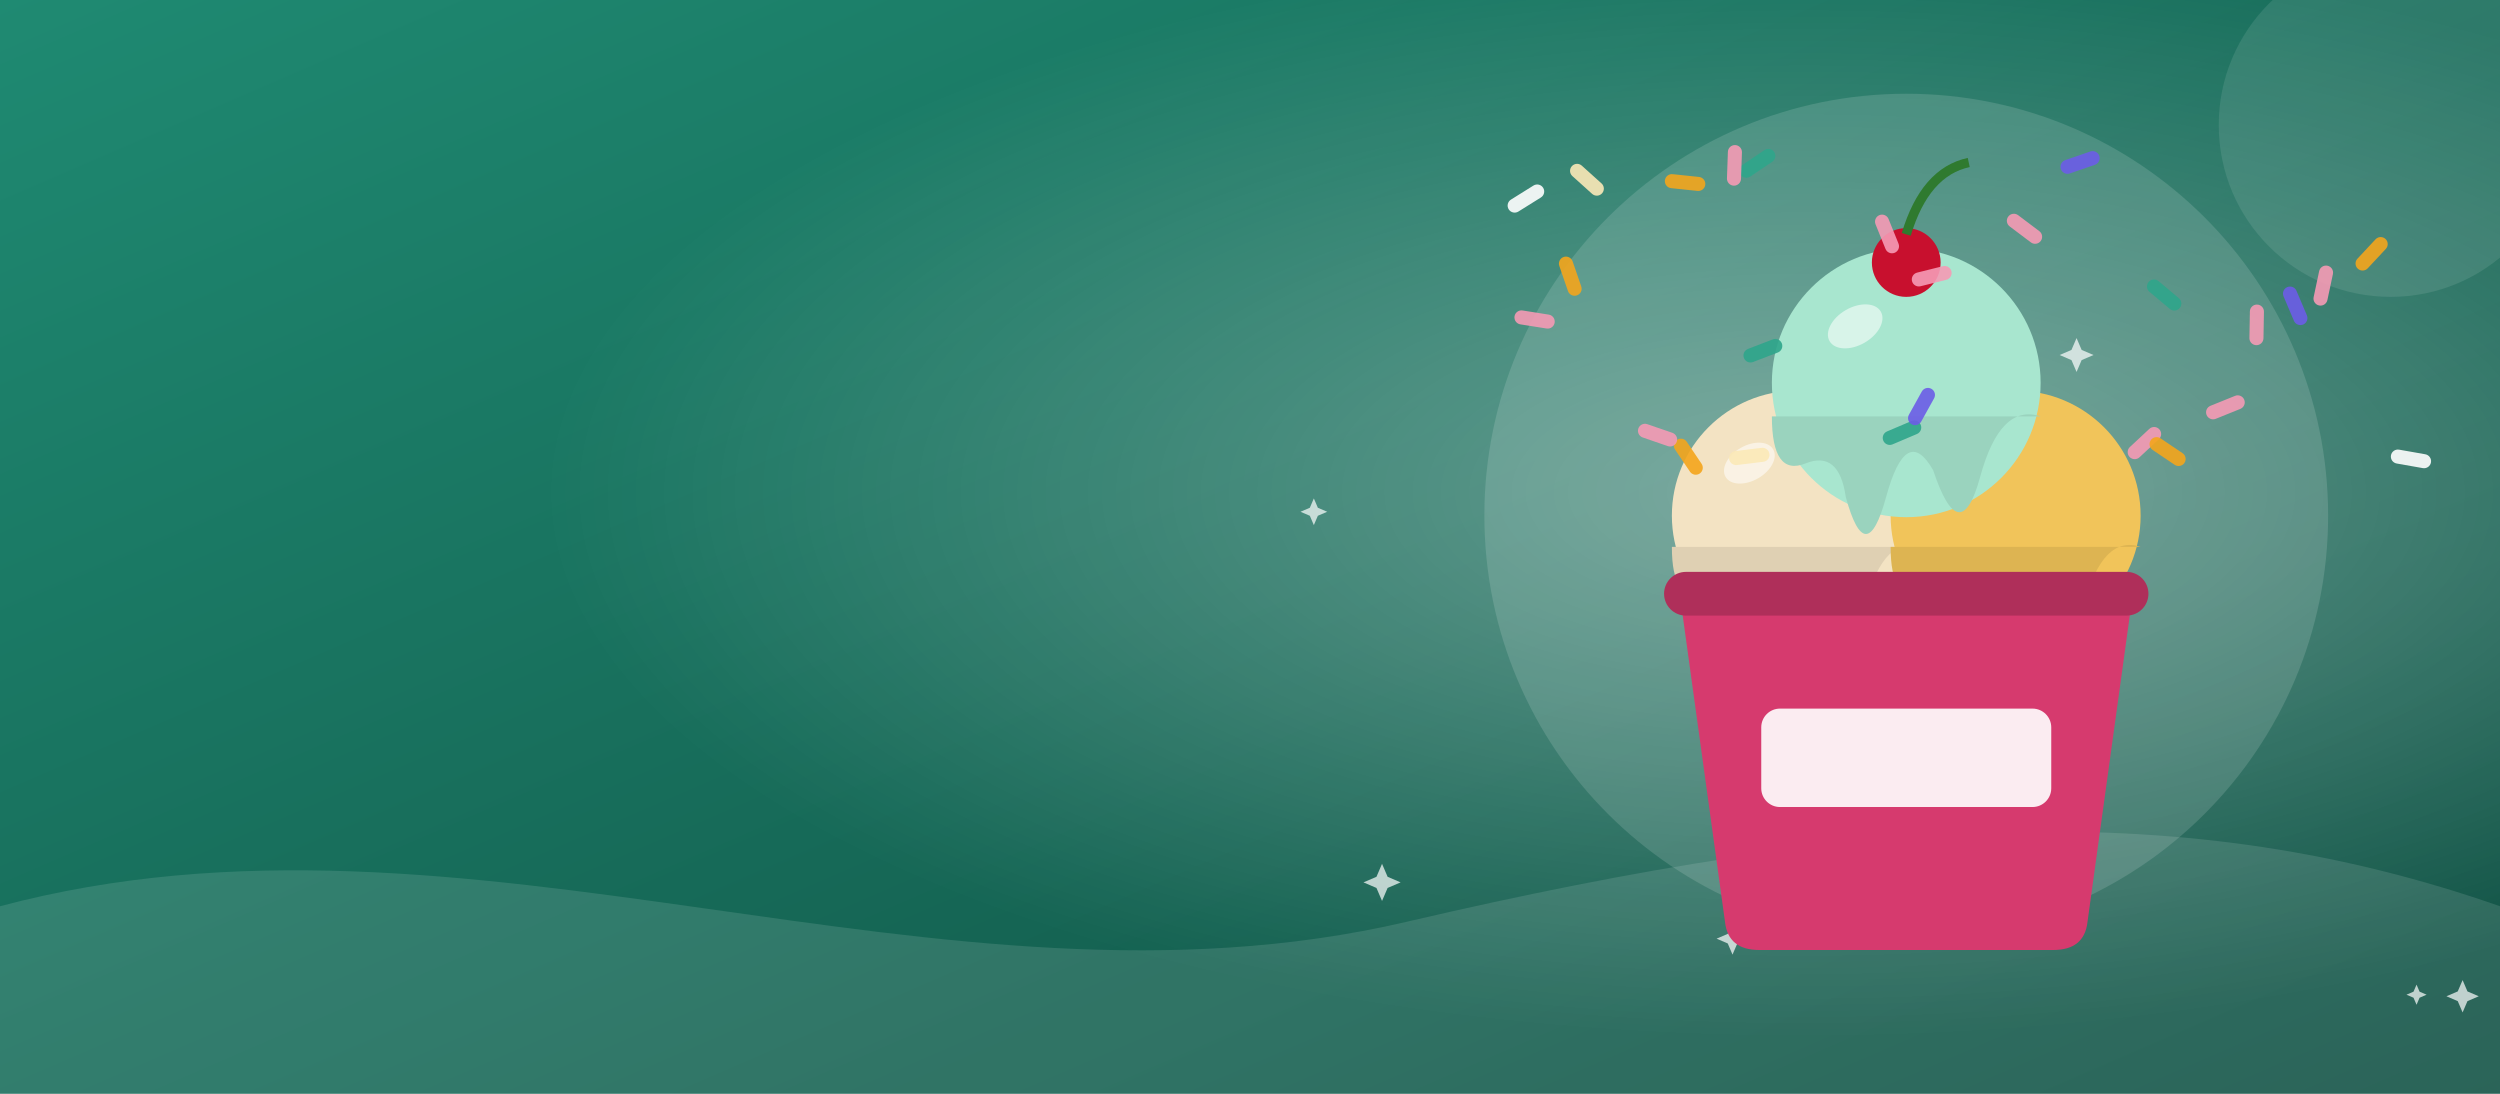
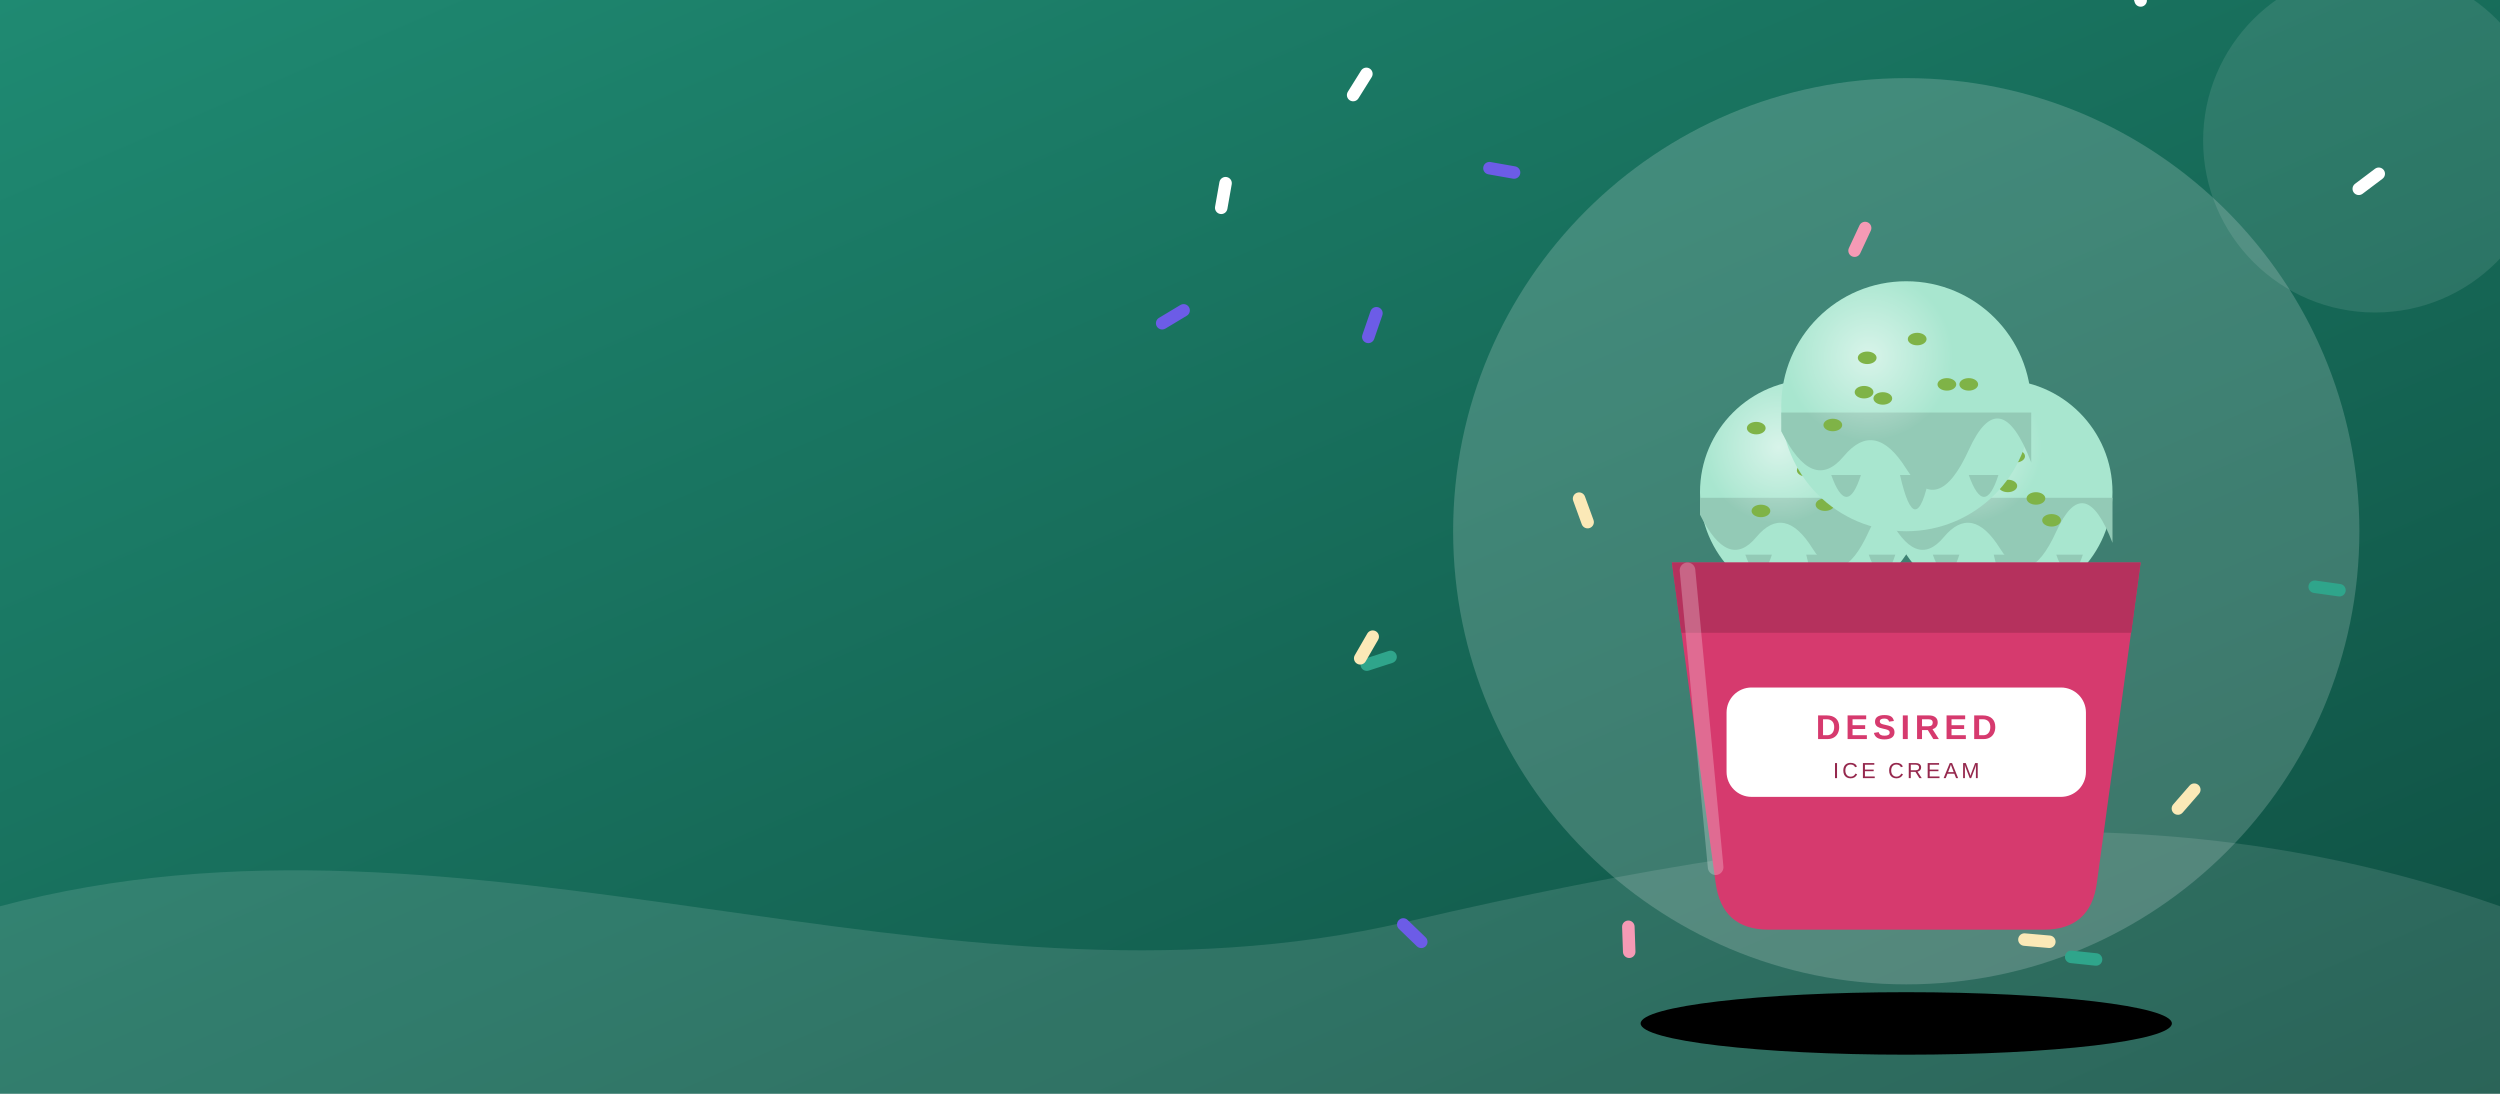
<svg xmlns="http://www.w3.org/2000/svg" viewBox="0 0 1600 700" width="1600" height="700" preserveAspectRatio="xMidYMid slice">
+   <style>
+ .float{animation:float 4s ease-in-out infinite;transform-box:fill-box;transform-origin:center}
+ .shadow{animation:shadow 4s ease-in-out infinite;transform-box:fill-box;transform-origin:center}
+ .twinkle{animation:twinkle 2.6s ease-in-out infinite}
+ .fall{animation:fall 7s linear infinite}
+ .drip{animation:drip 3.2s ease-in-out infinite;transform-box:fill-box;transform-origin:top}
+ .glow{animation:glow 5s ease-in-out infinite}
+ @keyframes float{0%,100%{transform:translateY(0) rotate(0)}50%{transform:translateY(-14px) rotate(-1.5deg)}}
+ @keyframes shadow{0%,100%{transform:scale(1);opacity:.28}50%{transform:scale(.86);opacity:.18}}
+ @keyframes twinkle{0%,100%{opacity:.25}50%{opacity:1}}
+ @keyframes fall{0%{transform:translateY(-80px)}100%{transform:translateY(820px)}}
+ @keyframes drip{0%,100%{transform:scaleY(1)}50%{transform:scaleY(1.25)}}
+ @keyframes glow{0%,100%{opacity:.35}50%{opacity:.6}}
+ @media (prefers-reduced-motion:reduce){*{animation:none!important}}
+ </style>
  <defs>
-     <linearGradient id="bg" x1="0" y1="0" x2="1" y2="1">
+     <radialGradient id="bg21" cx="50%" cy="42%" r="65%">
+       <stop offset="0" stop-color="#ffffff" />
+       <stop offset="1" stop-color="#0f4f42" />
+     </radialGradient>
+     <radialGradient id="sh21" cx="35%" cy="30%" r="75%">
+       <stop offset="0" stop-color="#ffffff" stop-opacity=".55" />
+       <stop offset=".45" stop-color="#ffffff" stop-opacity="0" />
+     </radialGradient>
+     <linearGradient id="cone21" x1="0" y1="0" x2="1" y2="1">
+       <stop offset="0" stop-color="#f2c27a" />
+       <stop offset="1" stop-color="#c98a3e" />
+     </linearGradient>
+     <pattern id="waffle21" width="26" height="26" patternUnits="userSpaceOnUse" patternTransform="rotate(45)">
+       <rect width="26" height="26" fill="none" />
+       <path d="M0 0H26M0 0V26" stroke="#b27631" stroke-width="3" opacity=".55" />
+     </pattern>
+   </defs>
+   <defs>
+     <linearGradient id="g21" x1="0" y1="0" x2="1" y2="1">
      <stop offset="0" stop-color="#1f8a72" />
      <stop offset="1" stop-color="#0f4f42" />
    </linearGradient>
-     <radialGradient id="glow" cx="0.72" cy="0.45" r="0.5">
-       <stop offset="0" stop-color="#fff" stop-opacity="0.35" />
-       <stop offset="1" stop-color="#fff" stop-opacity="0" />
-     </radialGradient>
  </defs>
-   <rect width="1600" height="700" fill="url(#bg)" />
-   <rect width="1600" height="700" fill="url(#glow)" />
-   <circle cx="1220" cy="330" r="270" fill="#fff" opacity="0.14" />
-   <circle cx="1530" cy="80" r="110" fill="#fff" opacity="0.10" />
-   <path d="M0 580 C 300 500, 600 660, 900 590 S 1400 510, 1600 580 V700 H0 Z" fill="#fff" opacity="0.12" />
-   <path d="M1546.586 630.157 L1548.522 634.674 L1553.038 636.61 L1548.522 638.545 L1546.586 643.062 L1544.65 638.545 L1540.134 636.61 L1544.65 634.674 Z" fill="#fff" opacity="0.7" />
-   <path d="M884.503 552.832 L888.069 561.153 L896.39 564.719 L888.069 568.286 L884.503 576.607 L880.936 568.286 L872.615 564.719 L880.936 561.153 Z" fill="#fff" opacity="0.7" />
-   <path d="M1328.995 216.36 L1332.249 223.953 L1339.843 227.207 L1332.249 230.462 L1328.995 238.055 L1325.741 230.462 L1318.148 227.207 L1325.741 223.953 Z" fill="#fff" opacity="0.7" />
-   <path d="M1281.169 394.704 L1283.349 399.79 L1288.436 401.971 L1283.349 404.151 L1281.169 409.238 L1278.989 404.151 L1273.902 401.971 L1278.989 399.79 Z" fill="#fff" opacity="0.7" />
-   <path d="M1147.309 270.076 L1150.844 278.325 L1159.093 281.86 L1150.844 285.396 L1147.309 293.644 L1143.774 285.396 L1135.525 281.86 L1143.774 278.325 Z" fill="#fff" opacity="0.7" />
-   <path d="M1576.063 627.26 L1579.169 634.507 L1586.416 637.613 L1579.169 640.719 L1576.063 647.967 L1572.957 640.719 L1565.709 637.613 L1572.957 634.507 Z" fill="#fff" opacity="0.7" />
-   <path d="M1158.089 195.387 L1159.975 199.788 L1164.377 201.674 L1159.975 203.56 L1158.089 207.961 L1156.203 203.56 L1151.802 201.674 L1156.203 199.788 Z" fill="#fff" opacity="0.7" />
-   <path d="M840.858 318.984 L843.422 324.968 L849.406 327.532 L843.422 330.096 L840.858 336.08 L838.294 330.096 L832.31 327.532 L838.294 324.968 Z" fill="#fff" opacity="0.7" />
-   <path d="M1108.811 590.539 L1111.873 597.683 L1119.017 600.745 L1111.873 603.807 L1108.811 610.951 L1105.75 603.807 L1098.605 600.745 L1105.75 597.683 Z" fill="#fff" opacity="0.7" />
-   <path d="M1245.988 174.928 L1247.845 179.262 L1252.179 181.119 L1247.845 182.976 L1245.988 187.31 L1244.131 182.976 L1239.797 181.119 L1244.131 179.262 Z" fill="#fff" opacity="0.7" />
-   <circle cx="1150" cy="330" r="80" fill="#f3e3c3" />
-   <path d="M1070 350.0 q0 36.0 20.0 28.0 t24.0 20.0 q12.0 44.0 24.0 0 t28.0 -16.0 q16.0 48.0 28.0 4.0 T1230 350.0 Z" fill="#dfd0b3" />
-   <ellipse cx="1119.6" cy="296.4" rx="17.6" ry="11.2" fill="#fff" opacity="0.55" transform="rotate(-30 1119.6 296.4)" />
-   <circle cx="1290" cy="330" r="80" fill="#f1c45a" />
-   <path d="M1210 350.0 q0 36.0 20.0 28.0 t24.0 20.0 q12.0 44.0 24.0 0 t28.0 -16.0 q16.0 48.0 28.0 4.0 T1370 350.0 Z" fill="#ddb452" />
-   <ellipse cx="1259.6" cy="296.4" rx="17.6" ry="11.2" fill="#fff" opacity="0.55" transform="rotate(-30 1259.6 296.4)" />
-   <circle cx="1220" cy="245" r="86" fill="#a8e6cf" />
-   <path d="M1134 266.5 q0 38.7 21.5 30.1 t25.8 21.5 q12.9 47.3 25.8 0 t30.1 -17.2 q17.2 51.6 30.1 4.3 T1306 266.5 Z" fill="#9ad3be" />
-   <ellipse cx="1187.32" cy="208.88" rx="18.92" ry="12.04" fill="#fff" opacity="0.55" transform="rotate(-30 1187.32 208.88)" />
-   <circle cx="1220" cy="168" r="22" fill="#c8102e" />
-   <path d="M1220 150 q12 -40 40 -46" stroke="#2f7a2f" stroke-width="6" fill="none" />
-   <path d="M1075.0 380 h290 l-29.0 210 q-2 18 -22 18 h-188.0 q-20 0 -22 -18 Z" fill="#d63a6e" />
-   <rect x="1065.0" y="366" width="310" height="28" rx="14" fill="#af2f5a" />
-   <rect x="1127.2" y="453.5" width="185.6" height="63.0" rx="12" fill="#fff" opacity="0.9" />
-   <rect x="1531" y="287" width="26" height="9" rx="4.5" fill="#ffffff" opacity="0.9" transform="rotate(10 1531 287)" />
-   <rect x="1138" y="101" width="26" height="9" rx="4.5" fill="#2fa58b" opacity="0.9" transform="rotate(146 1138 101)" />
-   <rect x="1066" y="111" width="26" height="9" rx="4.5" fill="#f4a51c" opacity="0.9" transform="rotate(6 1066 111)" />
-   <rect x="1005" y="163" width="26" height="9" rx="4.5" fill="#f4a51c" opacity="0.9" transform="rotate(71 1005 163)" />
-   <rect x="1468" y="182" width="26" height="9" rx="4.5" fill="#6c5ce7" opacity="0.9" transform="rotate(67 1468 182)" />
-   <rect x="1231" y="276" width="26" height="9" rx="4.5" fill="#2fa58b" opacity="0.9" transform="rotate(157 1231 276)" />
-   <rect x="1207" y="136" width="26" height="9" rx="4.5" fill="#f59ab5" opacity="0.9" transform="rotate(68 1207 136)" />
-   <rect x="1009" y="103" width="26" height="9" rx="4.5" fill="#fbe9b7" opacity="0.9" transform="rotate(42 1009 103)" />
-   <rect x="1115" y="93" width="26" height="9" rx="4.5" fill="#f59ab5" opacity="0.9" transform="rotate(92 1115 93)" />
-   <rect x="1345" y="104" width="26" height="9" rx="4.5" fill="#6c5ce7" opacity="0.9" transform="rotate(161 1345 104)" />
-   <rect x="1385" y="278" width="26" height="9" rx="4.5" fill="#f59ab5" opacity="0.9" transform="rotate(137 1385 278)" />
-   <rect x="1133" y="295" width="26" height="9" rx="4.5" fill="#fbe9b7" opacity="0.9" transform="rotate(173 1133 295)" />
-   <rect x="1530" y="156" width="26" height="9" rx="4.5" fill="#f4a51c" opacity="0.9" transform="rotate(133 1530 156)" />
-   <rect x="1250" y="178" width="26" height="9" rx="4.5" fill="#f59ab5" opacity="0.9" transform="rotate(166 1250 178)" />
-   <rect x="1240" y="251" width="26" height="9" rx="4.5" fill="#6c5ce7" opacity="0.9" transform="rotate(119 1240 251)" />
-   <rect x="1494" y="171" width="26" height="9" rx="4.5" fill="#f59ab5" opacity="0.9" transform="rotate(102 1494 171)" />
-   <rect x="1378" y="177" width="26" height="9" rx="4.5" fill="#2fa58b" opacity="0.9" transform="rotate(40 1378 177)" />
-   <rect x="1438" y="260" width="26" height="9" rx="4.5" fill="#f59ab5" opacity="0.9" transform="rotate(158 1438 260)" />
-   <rect x="1077" y="279" width="26" height="9" rx="4.5" fill="#f4a51c" opacity="0.9" transform="rotate(56 1077 279)" />
-   <rect x="1449" y="195" width="26" height="9" rx="4.5" fill="#f59ab5" opacity="0.9" transform="rotate(91 1449 195)" />
-   <rect x="1288" y="135" width="26" height="9" rx="4.5" fill="#f59ab5" opacity="0.9" transform="rotate(37 1288 135)" />
-   <rect x="1142" y="224" width="26" height="9" rx="4.5" fill="#2fa58b" opacity="0.9" transform="rotate(159 1142 224)" />
-   <rect x="1379" y="278" width="26" height="9" rx="4.5" fill="#f4a51c" opacity="0.9" transform="rotate(34 1379 278)" />
-   <rect x="970" y="198" width="26" height="9" rx="4.5" fill="#f59ab5" opacity="0.9" transform="rotate(9 970 198)" />
-   <rect x="1050" y="270" width="26" height="9" rx="4.5" fill="#f59ab5" opacity="0.9" transform="rotate(19 1050 270)" />
-   <rect x="990" y="124" width="26" height="9" rx="4.5" fill="#ffffff" opacity="0.9" transform="rotate(148 990 124)" />
+   <rect width="1600" height="700" fill="url(#g21)" />
+   <circle cx="1220" cy="340" r="290" fill="#ffffff" opacity=".18" class="glow" />
+   <circle cx="1520" cy="90" r="110" fill="#ffffff" opacity=".1" />
+   <path d="M0 580 C 300 500, 600 660, 900 590 S 1400 510, 1600 580 V700 H0 Z" fill="#ffffff" opacity=".12" />
+   <g class="fall" style="animation-delay:-3.4s;animation-duration:5.9s">
+     <rect x="895" y="423" width="24" height="8" rx="4" fill="#2fa58b" transform="rotate(162 895 423)" />
+   </g>
+   <g class="fall" style="animation-delay:-3.5s;animation-duration:5.9s">
+     <rect x="1410" y="505" width="24" height="8" rx="4" fill="#fbe9b7" transform="rotate(131 1410 505)" />
+   </g>
+   <g class="fall" style="animation-delay:-0.5s;animation-duration:8.2s">
+     <rect x="763" y="200" width="24" height="8" rx="4" fill="#6c5ce7" transform="rotate(149 763 200)" />
+   </g>
+   <g class="fall" style="animation-delay:-7.0s;animation-duration:8.0s">
+     <rect x="950" y="103" width="24" height="8" rx="4" fill="#6c5ce7" transform="rotate(10 950 103)" />
+   </g>
+   <g class="fall" style="animation-delay:-3.8s;animation-duration:7.8s">
+     <rect x="1478" y="371" width="24" height="8" rx="4" fill="#2fa58b" transform="rotate(8 1478 371)" />
+   </g>
+   <g class="fall" style="animation-delay:-5.2s;animation-duration:5.4s">
+     <rect x="1292" y="597" width="24" height="8" rx="4" fill="#fbe9b7" transform="rotate(5 1292 597)" />
+   </g>
+   <g class="fall" style="animation-delay:-5.1s;animation-duration:6.6s">
+     <rect x="1423" y="-46" width="24" height="8" rx="4" fill="#f59ab5" transform="rotate(41 1423 -46)" />
+   </g>
+   <g class="fall" style="animation-delay:-0.5s;animation-duration:5.8s">
+     <rect x="884" y="406" width="24" height="8" rx="4" fill="#fbe9b7" transform="rotate(120 884 406)" />
+   </g>
+   <g class="fall" style="animation-delay:-6.9s;animation-duration:5.3s">
+     <rect x="1313" y="502" width="24" height="8" rx="4" fill="#f59ab5" transform="rotate(168 1313 502)" />
+   </g>
+   <g class="fall" style="animation-delay:-2.4s;animation-duration:5.6s">
+     <rect x="1219" y="331" width="24" height="8" rx="4" fill="#fbe9b7" transform="rotate(99 1219 331)" />
+   </g>
+   <g class="fall" style="animation-delay:-2.7s;animation-duration:9.0s">
+     <rect x="1199" y="144" width="24" height="8" rx="4" fill="#f59ab5" transform="rotate(115 1199 144)" />
+   </g>
+   <g class="fall" style="animation-delay:-5.0s;animation-duration:9.0s">
+     <rect x="1077" y="-41" width="24" height="8" rx="4" fill="#fbe9b7" transform="rotate(23 1077 -41)" />
+   </g>
+   <g class="fall" style="animation-delay:-5.2s;animation-duration:5.9s">
+     <rect x="1167" y="284" width="24" height="8" rx="4" fill="#f59ab5" transform="rotate(140 1167 284)" />
+   </g>
+   <g class="fall" style="animation-delay:-1.3s;animation-duration:5.7s">
+     <rect x="1259" y="330" width="24" height="8" rx="4" fill="#ffffff" transform="rotate(159 1259 330)" />
+   </g>
+   <g class="fall" style="animation-delay:-6.5s;animation-duration:6.0s">
+     <rect x="1046" y="589" width="24" height="8" rx="4" fill="#f59ab5" transform="rotate(88 1046 589)" />
+   </g>
+   <g class="fall" style="animation-delay:-2.6s;animation-duration:7.7s">
+     <rect x="898" y="586" width="24" height="8" rx="4" fill="#6c5ce7" transform="rotate(44 898 586)" />
+   </g>
+   <g class="fall" style="animation-delay:-6.4s;animation-duration:5.7s">
+     <rect x="1314" y="569" width="24" height="8" rx="4" fill="#6c5ce7" transform="rotate(61 1314 569)" />
+   </g>
+   <g class="fall" style="animation-delay:-3.5s;animation-duration:7.7s">
+     <rect x="1368" y="-50" width="24" height="8" rx="4" fill="#6c5ce7" transform="rotate(88 1368 -50)" />
+   </g>
+   <g class="fall" style="animation-delay:-3.1s;animation-duration:6.6s">
+     <rect x="1528" y="112" width="24" height="8" rx="4" fill="#ffffff" transform="rotate(143 1528 112)" />
+   </g>
+   <g class="fall" style="animation-delay:-6.0s;animation-duration:7.6s">
+     <rect x="1368" y="-20" width="24" height="8" rx="4" fill="#ffffff" transform="rotate(73 1368 -20)" />
+   </g>
+   <g class="fall" style="animation-delay:-6.1s;animation-duration:7.6s">
+     <rect x="789" y="114" width="24" height="8" rx="4" fill="#ffffff" transform="rotate(100 789 114)" />
+   </g>
+   <g class="fall" style="animation-delay:-1.8s;animation-duration:8.8s">
+     <rect x="880" y="46" width="24" height="8" rx="4" fill="#ffffff" transform="rotate(122 880 46)" />
+   </g>
+   <g class="fall" style="animation-delay:-6.3s;animation-duration:6.5s">
+     <rect x="1191" y="450" width="24" height="8" rx="4" fill="#fbe9b7" transform="rotate(7 1191 450)" />
+   </g>
+   <g class="fall" style="animation-delay:-4.1s;animation-duration:8.4s">
+     <rect x="886" y="198" width="24" height="8" rx="4" fill="#6c5ce7" transform="rotate(109 886 198)" />
+   </g>
+   <g class="fall" style="animation-delay:-5.4s;animation-duration:5.0s">
+     <rect x="1013" y="314" width="24" height="8" rx="4" fill="#fbe9b7" transform="rotate(70 1013 314)" />
+   </g>
+   <g class="fall" style="animation-delay:-4.2s;animation-duration:7.6s">
+     <rect x="1322" y="608" width="24" height="8" rx="4" fill="#2fa58b" transform="rotate(6 1322 608)" />
+   </g>
+   <ellipse cx="1220" cy="655" rx="170" ry="20" fill="#000000" class="shadow" />
+   <g class="float">
+     <g transform="translate(920 60)">
+       <circle cx="240" cy="255" r="72" fill="#a8e6cf" />
+       <path d="M168 269.4 q18.0 36.0 36.0 14.4 t36.0 7.2 t36.0 -10.8 t36.0 7.2 V258.6 H168 Z" fill="#93cab6" />
+       <path class="drip" style="animation-delay:0.0s" d="M197 295 q9 25 17 0 Z" fill="#93cab6" />
+       <path class="drip" style="animation-delay:0.6s" d="M236 295 q9 40 17 0 Z" fill="#93cab6" />
+       <path class="drip" style="animation-delay:1.2s" d="M276 295 q9 25 17 0 Z" fill="#93cab6" />
+       <circle cx="240" cy="255" r="72" fill="url(#sh21)" />
+       <ellipse cx="207" cy="267" rx="6" ry="4" fill="#7fb347" />
+       <ellipse cx="257" cy="228" rx="6" ry="4" fill="#7fb347" />
+       <ellipse cx="236" cy="241" rx="6" ry="4" fill="#7fb347" />
+       <ellipse cx="248" cy="263" rx="6" ry="4" fill="#7fb347" />
+       <ellipse cx="204" cy="214" rx="6" ry="4" fill="#7fb347" />
+       <ellipse cx="263" cy="240" rx="6" ry="4" fill="#7fb347" />
+       <ellipse cx="257" cy="212" rx="6" ry="4" fill="#7fb347" />
+       <circle cx="360" cy="255" r="72" fill="#a8e6cf" />
+       <path d="M288 269.4 q18.0 36.0 36.0 14.4 t36.0 7.2 t36.0 -10.8 t36.0 7.2 V258.6 H288 Z" fill="#93cab6" />
+       <path class="drip" style="animation-delay:0.0s" d="M317 295 q9 25 17 0 Z" fill="#93cab6" />
+       <path class="drip" style="animation-delay:0.6s" d="M356 295 q9 40 17 0 Z" fill="#93cab6" />
+       <path class="drip" style="animation-delay:1.2s" d="M396 295 q9 25 17 0 Z" fill="#93cab6" />
+       <circle cx="360" cy="255" r="72" fill="url(#sh21)" />
+       <ellipse cx="393" cy="273" rx="6" ry="4" fill="#7fb347" />
+       <ellipse cx="321" cy="217" rx="6" ry="4" fill="#7fb347" />
+       <ellipse cx="383" cy="259" rx="6" ry="4" fill="#7fb347" />
+       <ellipse cx="370" cy="232" rx="6" ry="4" fill="#7fb347" />
+       <ellipse cx="365" cy="251" rx="6" ry="4" fill="#7fb347" />
+       <ellipse cx="363" cy="222" rx="6" ry="4" fill="#7fb347" />
+       <ellipse cx="351" cy="237" rx="6" ry="4" fill="#7fb347" />
+       <circle cx="300" cy="200" r="80" fill="#a8e6cf" />
+       <path d="M220 216.0 q20.0 40.0 40.0 16.0 t40.0 8.0 t40.0 -12.0 t40.0 8.0 V204.0 H220 Z" fill="#93cab6" />
+       <path class="drip" style="animation-delay:0.0s" d="M252 244 q10 28 19 0 Z" fill="#93cab6" />
+       <path class="drip" style="animation-delay:0.6s" d="M296 244 q10 44 19 0 Z" fill="#93cab6" />
+       <path class="drip" style="animation-delay:1.2s" d="M340 244 q10 28 19 0 Z" fill="#93cab6" />
+       <circle cx="300" cy="200" r="80" fill="url(#sh21)" />
+       <ellipse cx="273" cy="191" rx="6" ry="4" fill="#7fb347" />
+       <ellipse cx="285" cy="195" rx="6" ry="4" fill="#7fb347" />
+       <ellipse cx="307" cy="157" rx="6" ry="4" fill="#7fb347" />
+       <ellipse cx="253" cy="212" rx="6" ry="4" fill="#7fb347" />
+       <ellipse cx="275" cy="169" rx="6" ry="4" fill="#7fb347" />
+       <ellipse cx="340" cy="186" rx="6" ry="4" fill="#7fb347" />
+       <ellipse cx="326" cy="186" rx="6" ry="4" fill="#7fb347" />
+       <path d="M150 300 h300 l-28 205 q-4 30 -34 30 h-176 q-30 0 -34 -30z" fill="#d63a6e" />
+       <path d="M150 300 h300 l-6 45 h-288z" fill="#b5315d" />
+       <rect x="185" y="380" width="230" height="70" rx="16" fill="#ffffff" />
+       <text x="300" y="413" text-anchor="middle" font-family="Arial" font-weight="700" font-size="22" fill="#d63a6e" letter-spacing="3">DESIRED</text>
+       <text x="300" y="438" text-anchor="middle" font-family="Arial" font-size="14" fill="#95284d" letter-spacing="2">ICE CREAM</text>
+       <path d="M160 305 l18 190" stroke="#ffffff" stroke-width="10" opacity=".25" stroke-linecap="round" />
+     </g>
+   </g>
</svg>
